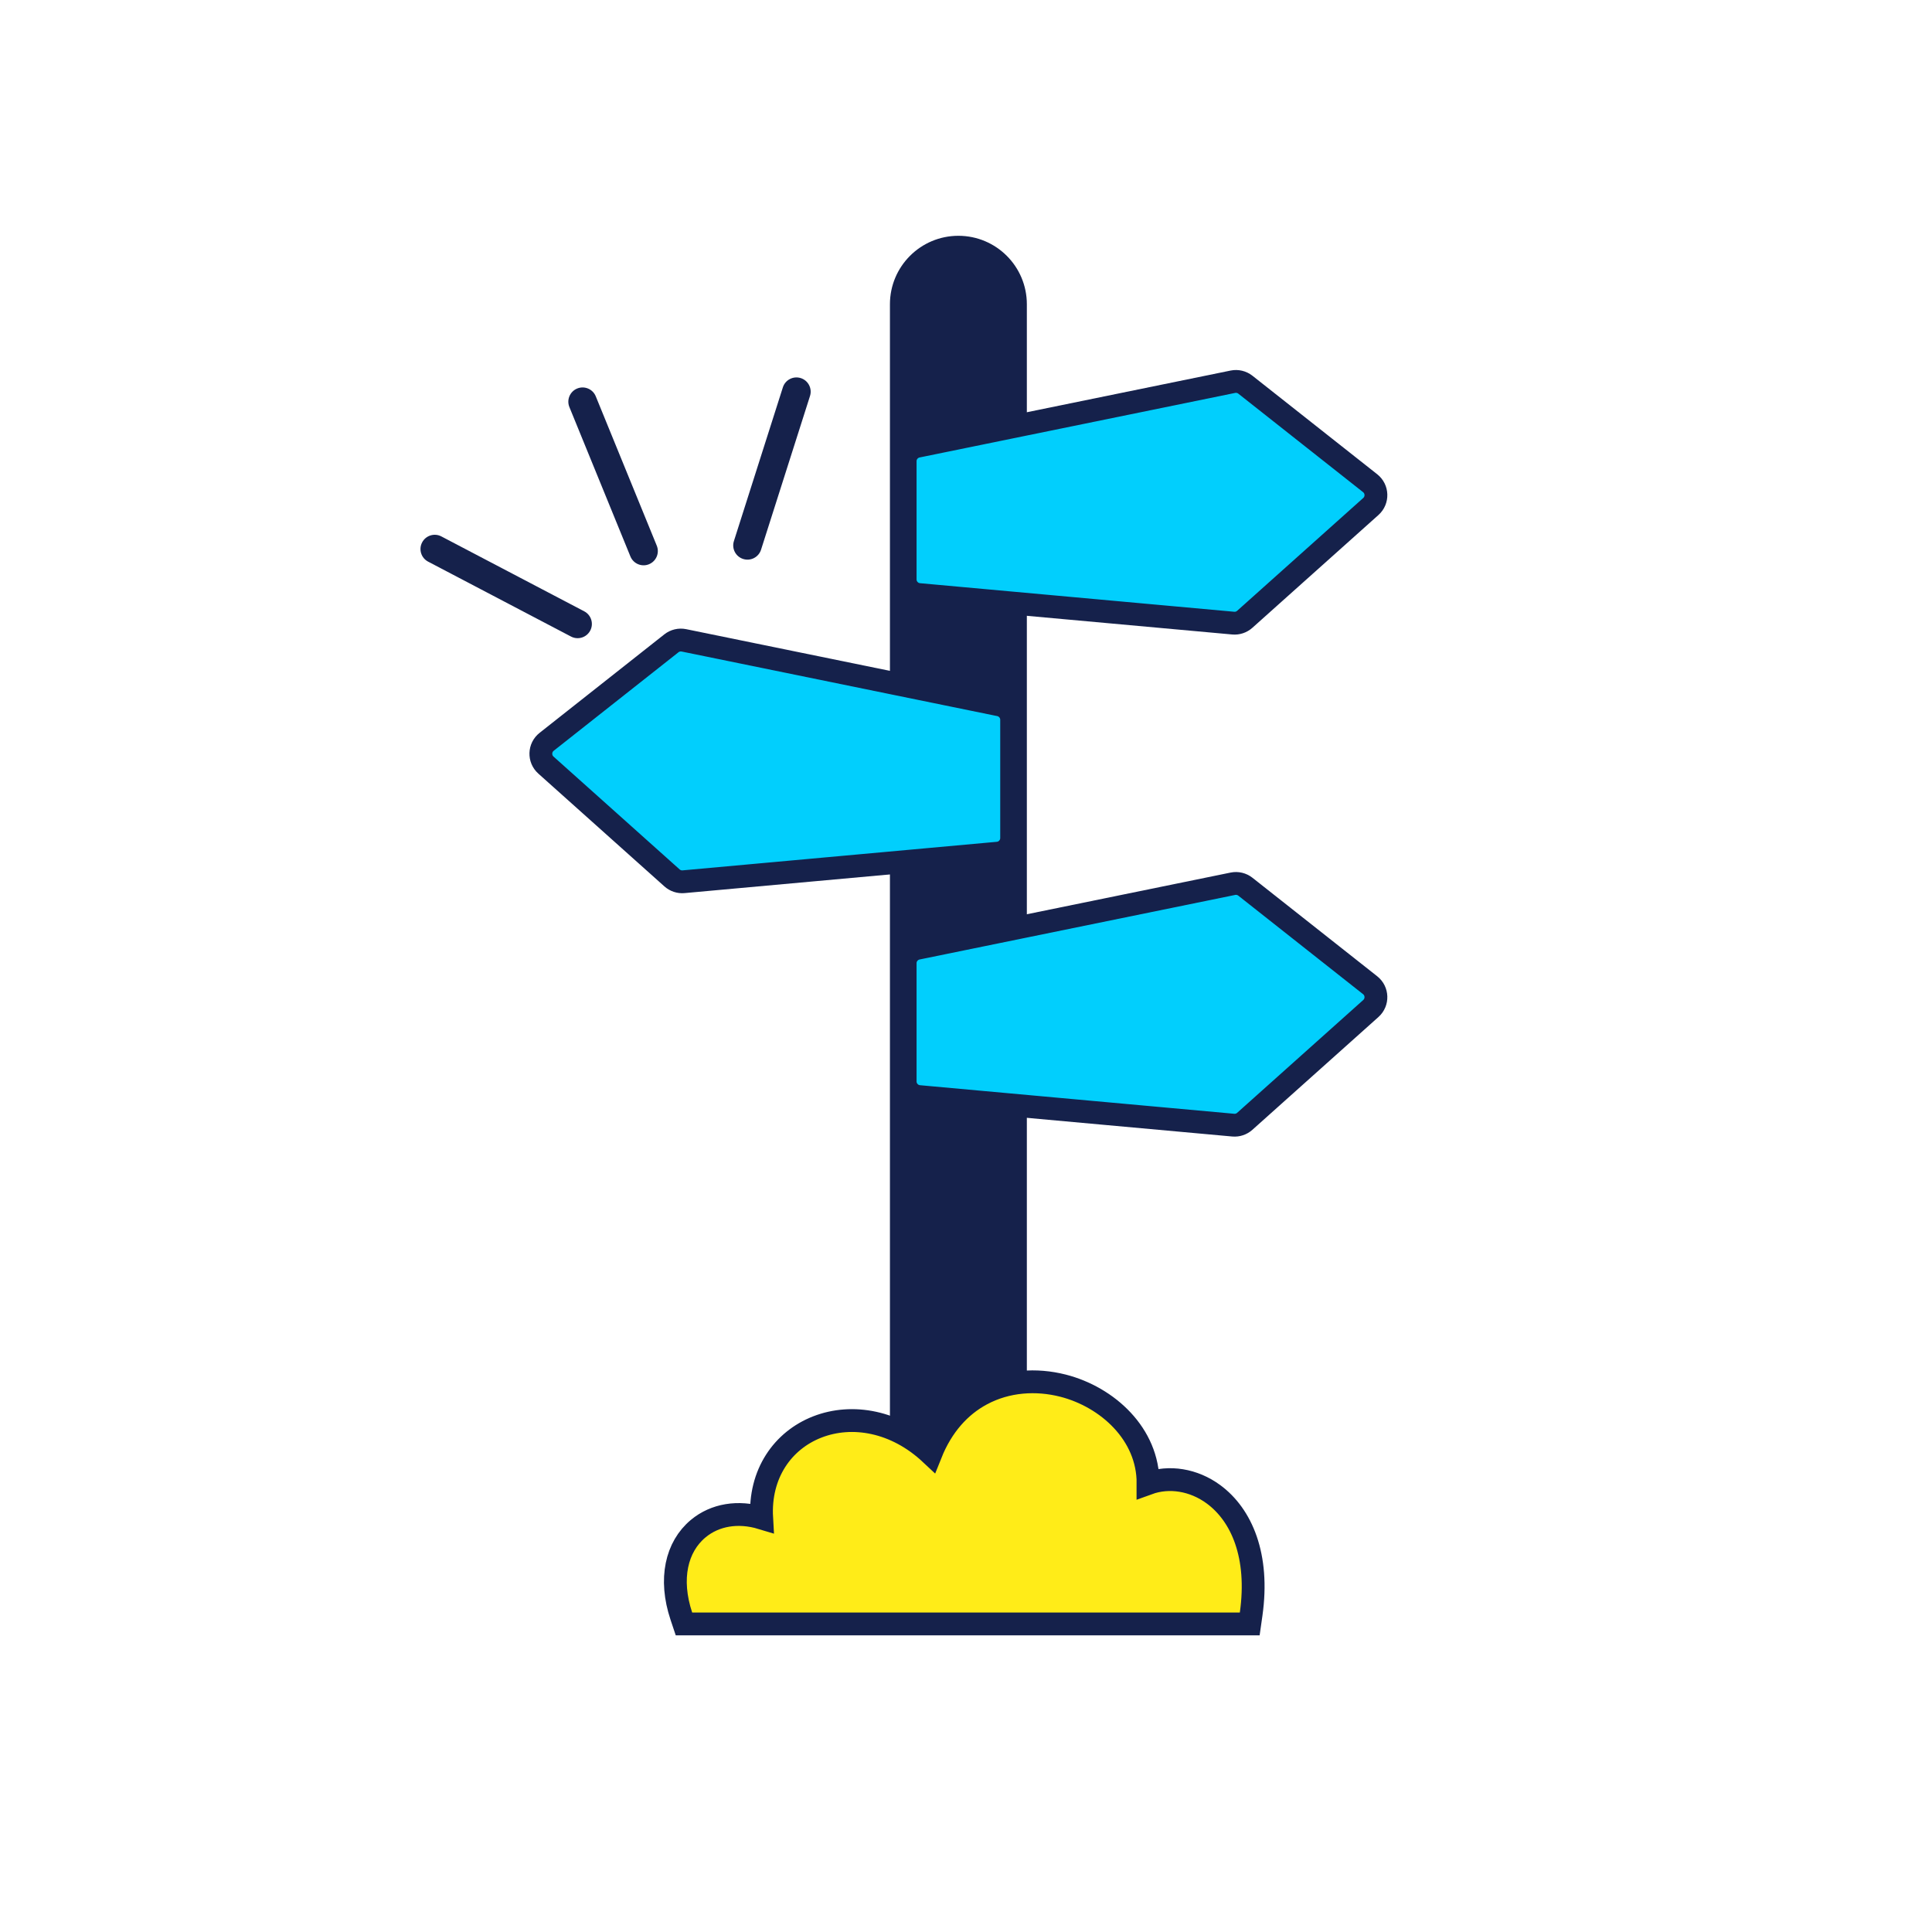
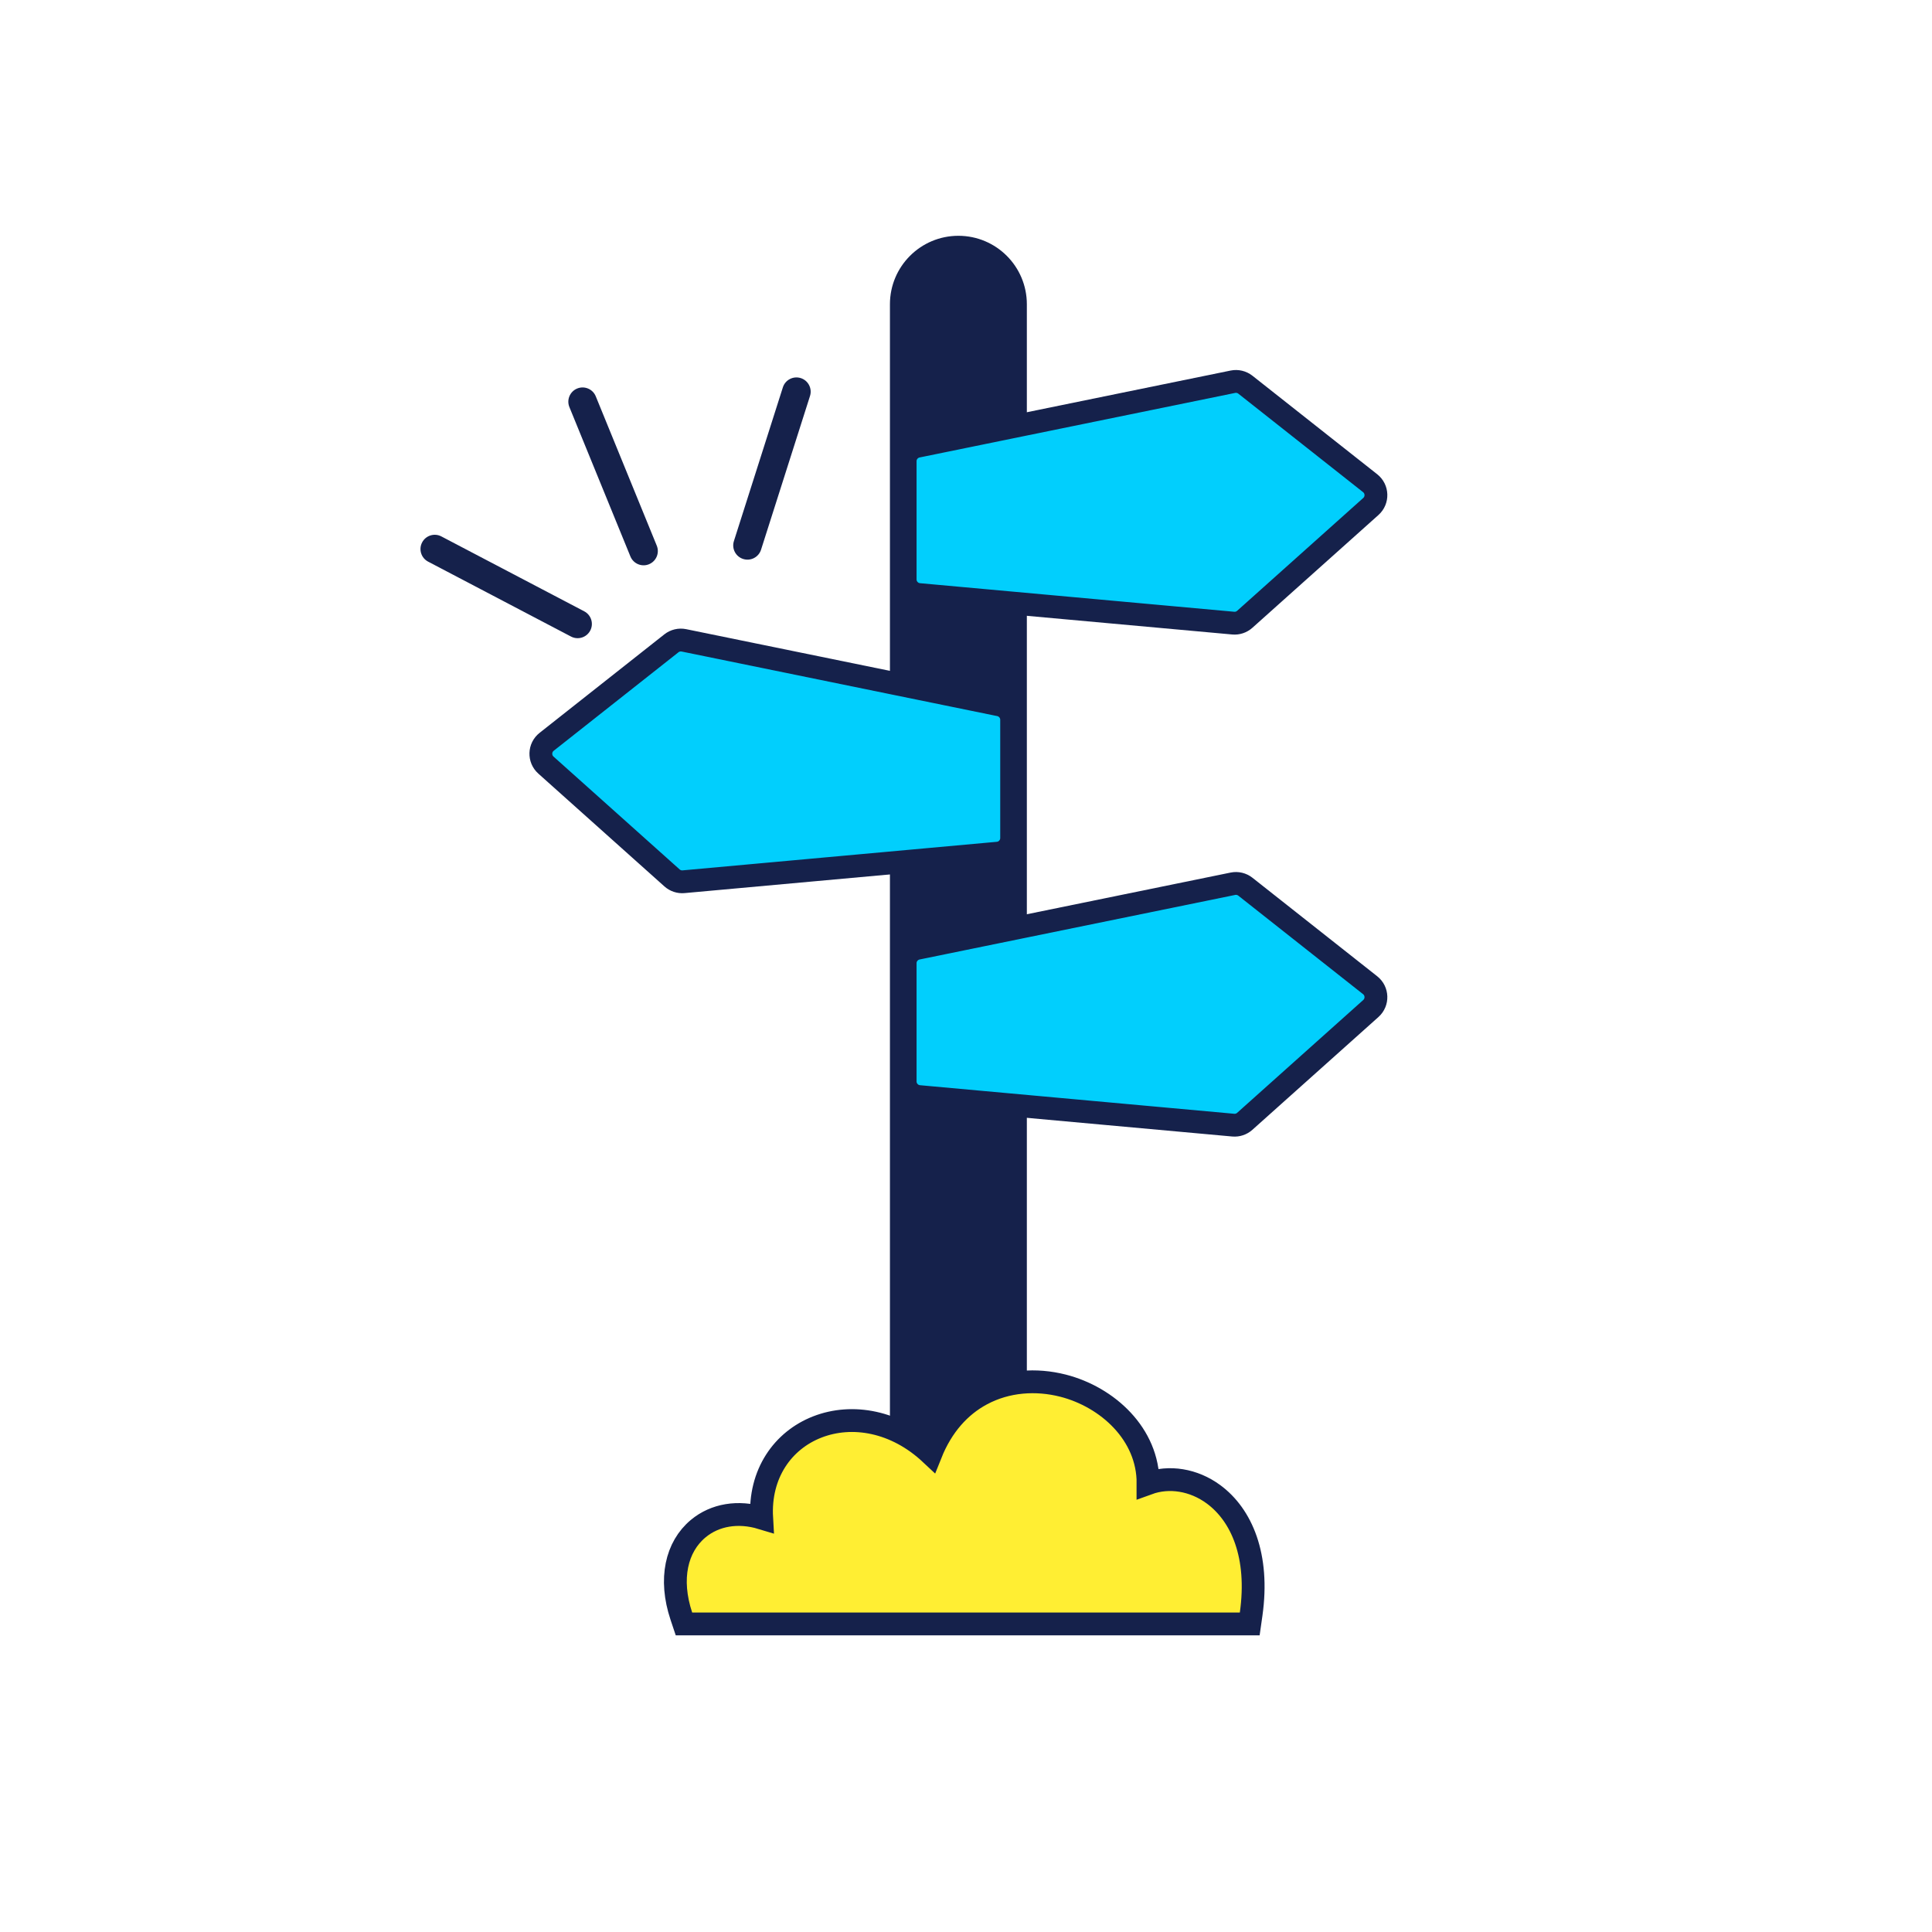
<svg xmlns="http://www.w3.org/2000/svg" width="127" height="127" viewBox="0 0 127 127" fill="none">
  <path d="M67.5 20C67.5 17.515 65.485 15.5 63 15.5C60.515 15.5 58.5 17.515 58.5 20H67.5ZM63 106H67.5V20H63H58.5L58.5 106H63Z" fill="#15214B" />
-   <path d="M64.511 91.661C66.195 90.753 68.128 90.641 69.873 91.085C72.808 91.834 75.484 94.28 75.467 97.514C76.848 97.012 78.464 97.267 79.768 98.226C81.615 99.584 82.785 102.268 82.243 106.105L82.151 106.75H44.96L44.789 106.238C43.971 103.785 44.467 101.676 45.894 100.487C47.001 99.565 48.523 99.32 50.068 99.787C49.9 96.877 51.457 94.684 53.728 93.801C56.011 92.913 58.873 93.401 61.184 95.566C61.929 93.702 63.107 92.418 64.511 91.661Z" fill="#FFEC18" stroke="#15214B" stroke-width="1.5" />
+   <path d="M64.511 91.661C66.195 90.753 68.128 90.641 69.873 91.085C72.808 91.834 75.484 94.28 75.467 97.514C76.848 97.012 78.464 97.267 79.768 98.226C81.615 99.584 82.785 102.268 82.243 106.105L82.151 106.75H44.96L44.789 106.238C43.971 103.785 44.467 101.676 45.894 100.487C47.001 99.565 48.523 99.32 50.068 99.787C49.9 96.877 51.457 94.684 53.728 93.801C56.011 92.913 58.873 93.401 61.184 95.566C61.929 93.702 63.107 92.418 64.511 91.661Z" fill="#FFEE33" stroke="#15214B" stroke-width="1.5" />
  <path d="M44.135 42.288C44.367 42.106 44.667 42.034 44.955 42.093L65.7 46.337C66.166 46.432 66.5 46.841 66.5 47.316V55.087C66.5 55.604 66.106 56.036 65.591 56.083L44.933 57.961C44.657 57.986 44.383 57.895 44.176 57.71L35.886 50.293C35.424 49.879 35.446 49.148 35.934 48.763L44.135 42.288Z" fill="#01CFFD" stroke="#15214B" stroke-width="1.5" />
  <path d="M81.865 25.288C81.633 25.106 81.333 25.034 81.045 25.093L60.3 29.337C59.834 29.432 59.5 29.841 59.5 30.316V38.087C59.5 38.604 59.894 39.036 60.41 39.083L81.067 40.961C81.343 40.986 81.617 40.895 81.824 40.71L90.114 33.293C90.576 32.879 90.554 32.148 90.066 31.763L81.865 25.288Z" fill="#01CFFD" stroke="#15214B" stroke-width="1.5" />
  <path d="M81.865 58.288C81.633 58.106 81.333 58.034 81.045 58.093L60.3 62.337C59.834 62.432 59.5 62.841 59.5 63.316V71.087C59.5 71.604 59.894 72.036 60.41 72.083L81.067 73.961C81.343 73.986 81.617 73.895 81.824 73.71L90.114 66.293C90.576 65.879 90.554 65.148 90.066 64.763L81.865 58.288Z" fill="#01CFFD" stroke="#15214B" stroke-width="1.5" />
  <path d="M28.142 36.919C27.685 36.679 27.508 36.114 27.748 35.656C27.988 35.198 28.554 35.021 29.012 35.261L38.406 40.186C38.863 40.426 39.04 40.992 38.8 41.45C38.56 41.907 37.994 42.084 37.536 41.844L28.142 36.919Z" fill="#15214B" />
  <path d="M51.462 25.462C51.619 24.97 52.145 24.698 52.638 24.854C53.13 25.011 53.402 25.538 53.246 26.03L50.027 36.136C49.87 36.629 49.343 36.901 48.851 36.744C48.358 36.587 48.086 36.061 48.243 35.569L51.462 25.462Z" fill="#15214B" />
  <path d="M37.429 26.759C37.234 26.281 37.463 25.734 37.942 25.539C38.42 25.343 38.967 25.573 39.162 26.051L43.173 35.87C43.368 36.349 43.139 36.895 42.66 37.091C42.182 37.286 41.636 37.057 41.44 36.578L37.429 26.759Z" fill="#15214B" />
</svg>
